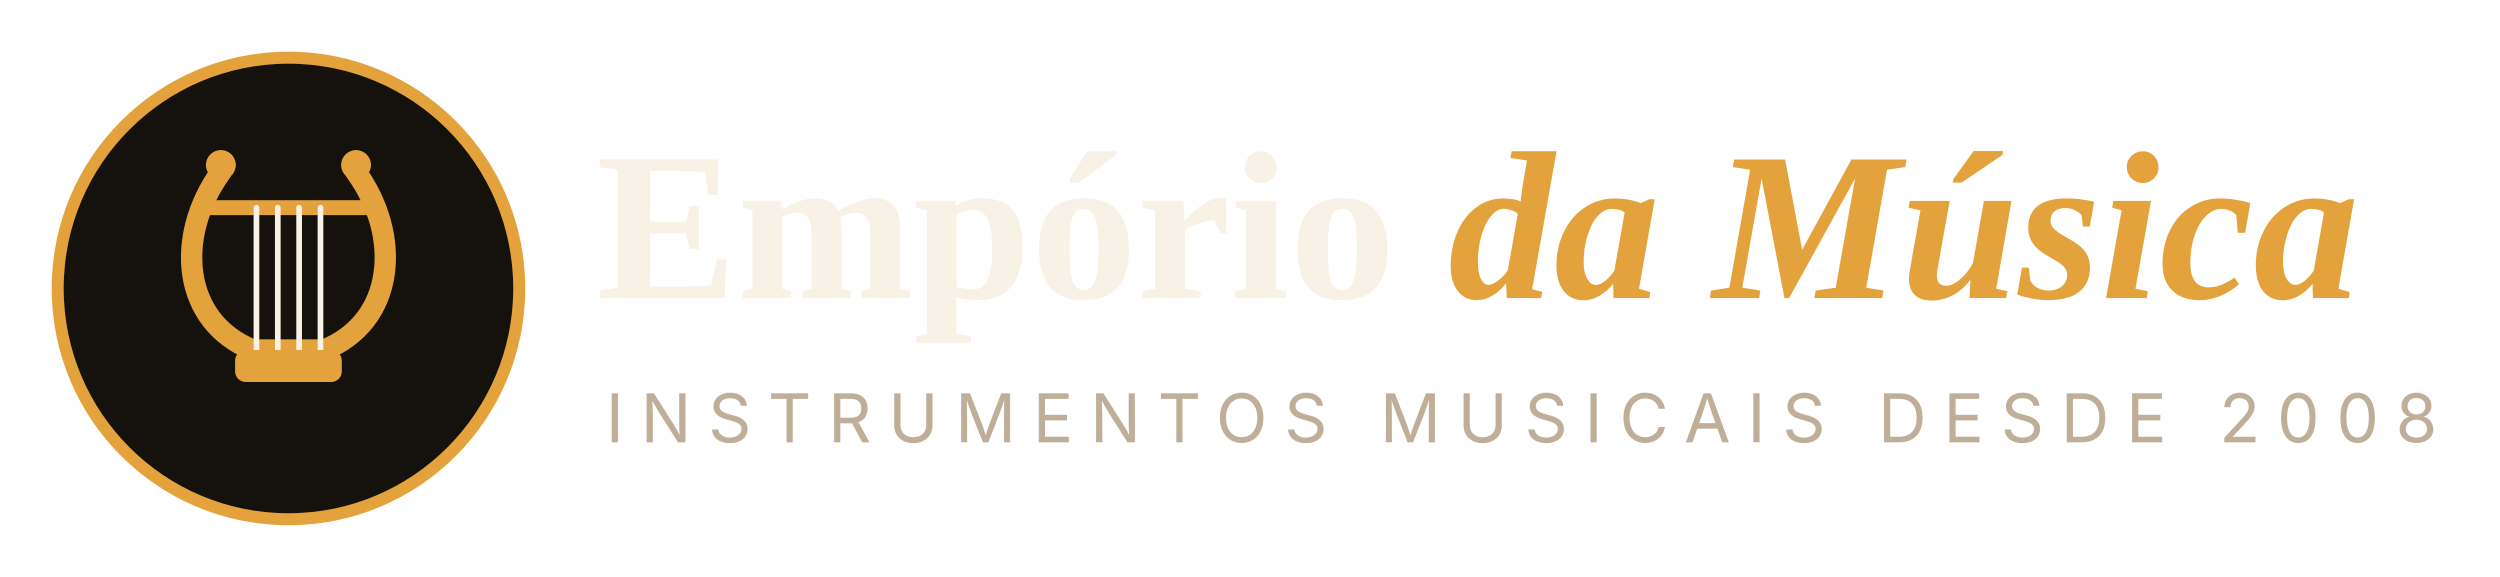
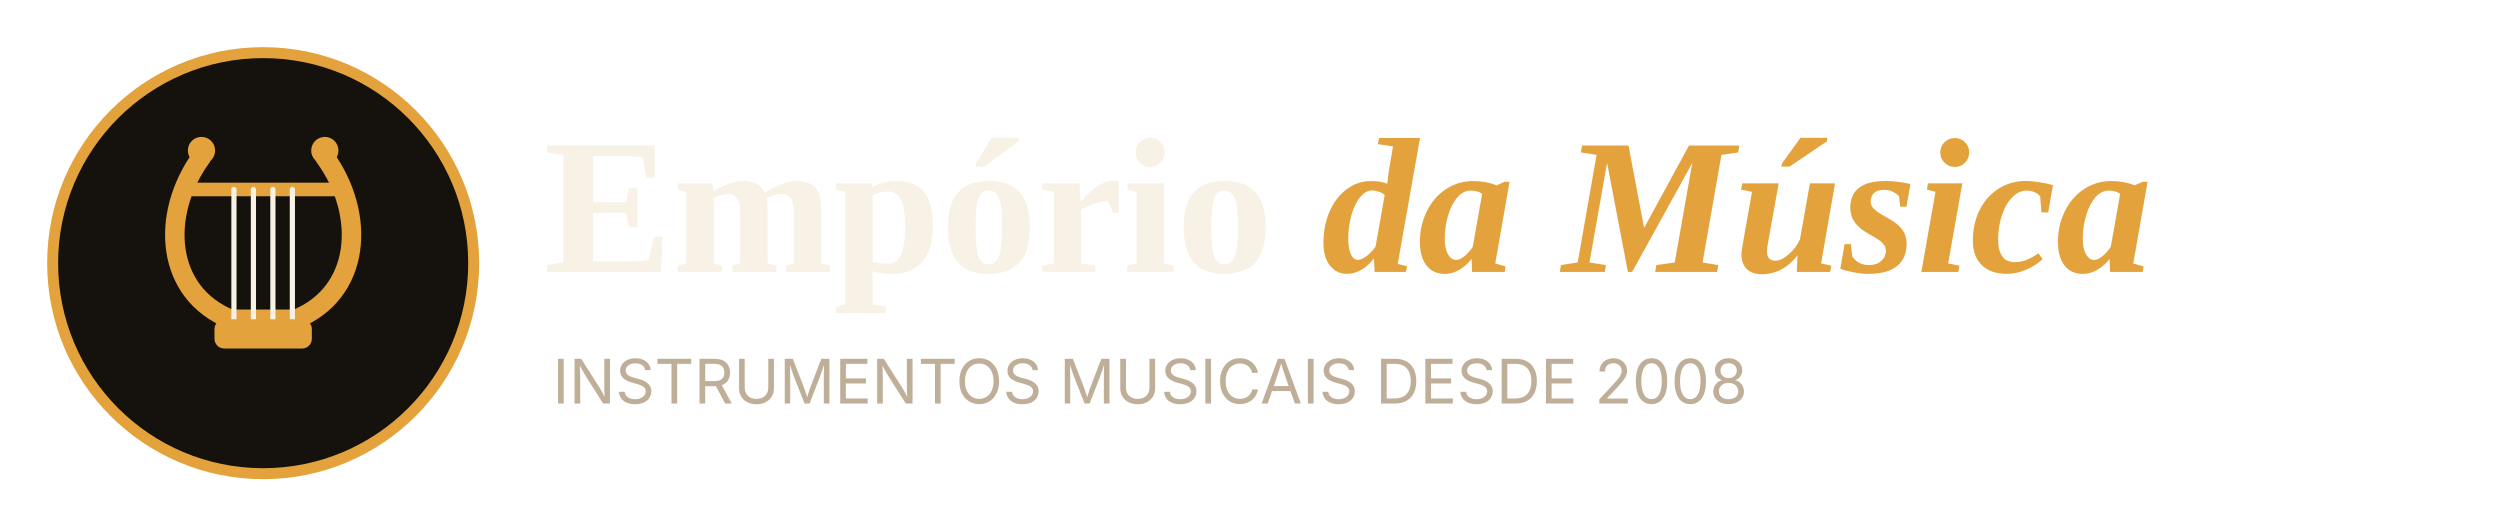
- <svg xmlns="http://www.w3.org/2000/svg" viewBox="0 0 520 120">
+ <svg xmlns="http://www.w3.org/2000/svg" viewBox="0 0 570 120">
  <g transform="translate(10,10)">
    <circle cx="50" cy="50" r="48" fill="#15110D" stroke="#E3A23B" stroke-width="2.5" />
    <g transform="translate(13,11) scale(0.74)">
      <g fill="none" stroke-linecap="round">
        <path d="M31,20 C18,38 20,62 40,70 L60,70 C80,62 82,38 69,20" stroke="#E3A23B" stroke-width="6" />
        <circle cx="31" cy="18" r="4.2" fill="#E3A23B" stroke="none" />
        <circle cx="69" cy="18" r="4.2" fill="#E3A23B" stroke="none" />
        <line x1="27" y1="30" x2="73" y2="30" stroke="#E3A23B" stroke-width="4.2" />
        <line x1="41" y1="30" x2="41" y2="70" stroke="#F7F1E6" stroke-width="1.6" />
        <line x1="47" y1="30" x2="47" y2="70" stroke="#F7F1E6" stroke-width="1.6" />
        <line x1="53" y1="30" x2="53" y2="70" stroke="#F7F1E6" stroke-width="1.6" />
        <line x1="59" y1="30" x2="59" y2="70" stroke="#F7F1E6" stroke-width="1.6" />
        <rect x="35" y="70" width="30" height="9" rx="3" fill="#E3A23B" stroke="none" />
      </g>
    </g>
  </g>
-   <text x="124" y="62" font-family="'Playfair Display', Georgia, 'Times New Roman', serif" font-size="44" font-weight="700" fill="#F7F1E6">Empório <tspan fill="#E3A23B" font-style="italic">da Música</tspan>
+   <text x="124" y="62" textLength="420" lengthAdjust="spacingAndGlyphs" font-family="'Playfair Display', Georgia, 'Times New Roman', serif" font-size="44" font-weight="700" fill="#F7F1E6">Empório <tspan fill="#E3A23B" font-style="italic">da Música</tspan>
  </text>
-   <text x="126" y="92" font-family="Inter, 'Helvetica Neue', Arial, sans-serif" font-size="14" letter-spacing="3.5" fill="#BFAF98">INSTRUMENTOS MUSICAIS DESDE 2008</text>
+   <text x="126" y="92" textLength="418" lengthAdjust="spacingAndGlyphs" font-family="Inter, 'Helvetica Neue', Arial, sans-serif" font-size="14" fill="#BFAF98">INSTRUMENTOS MUSICAIS DESDE 2008</text>
</svg>
